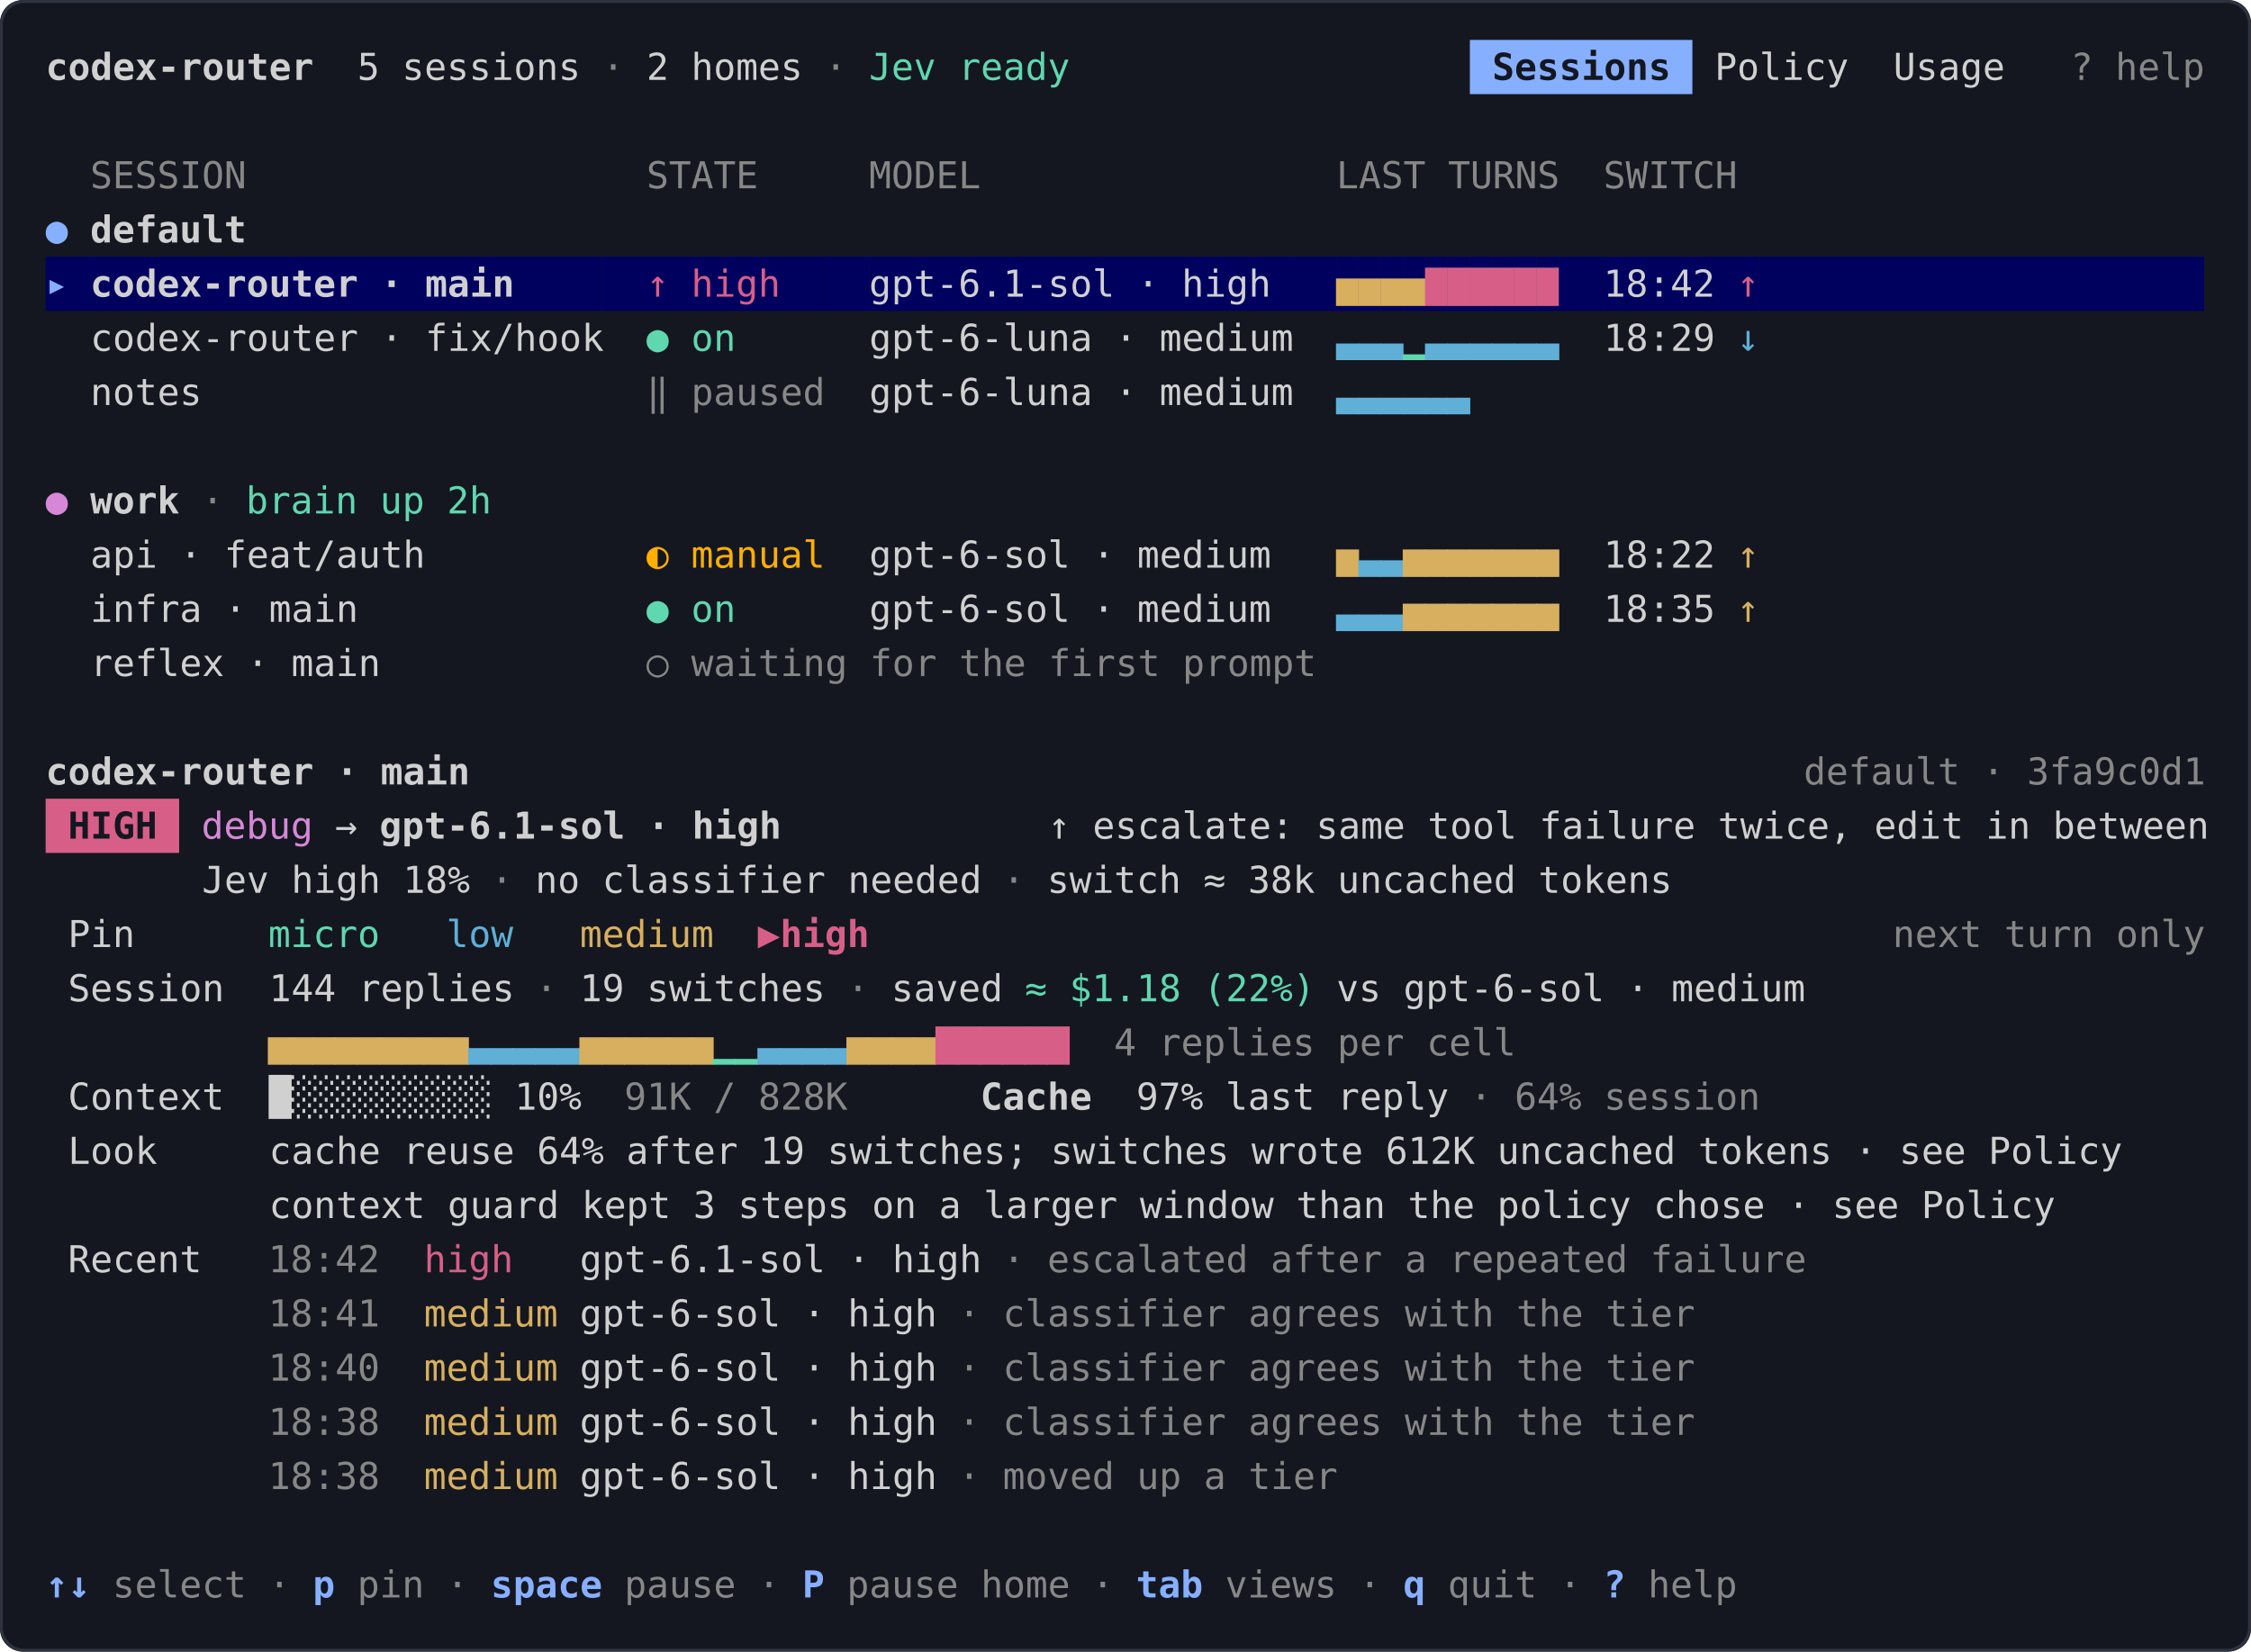
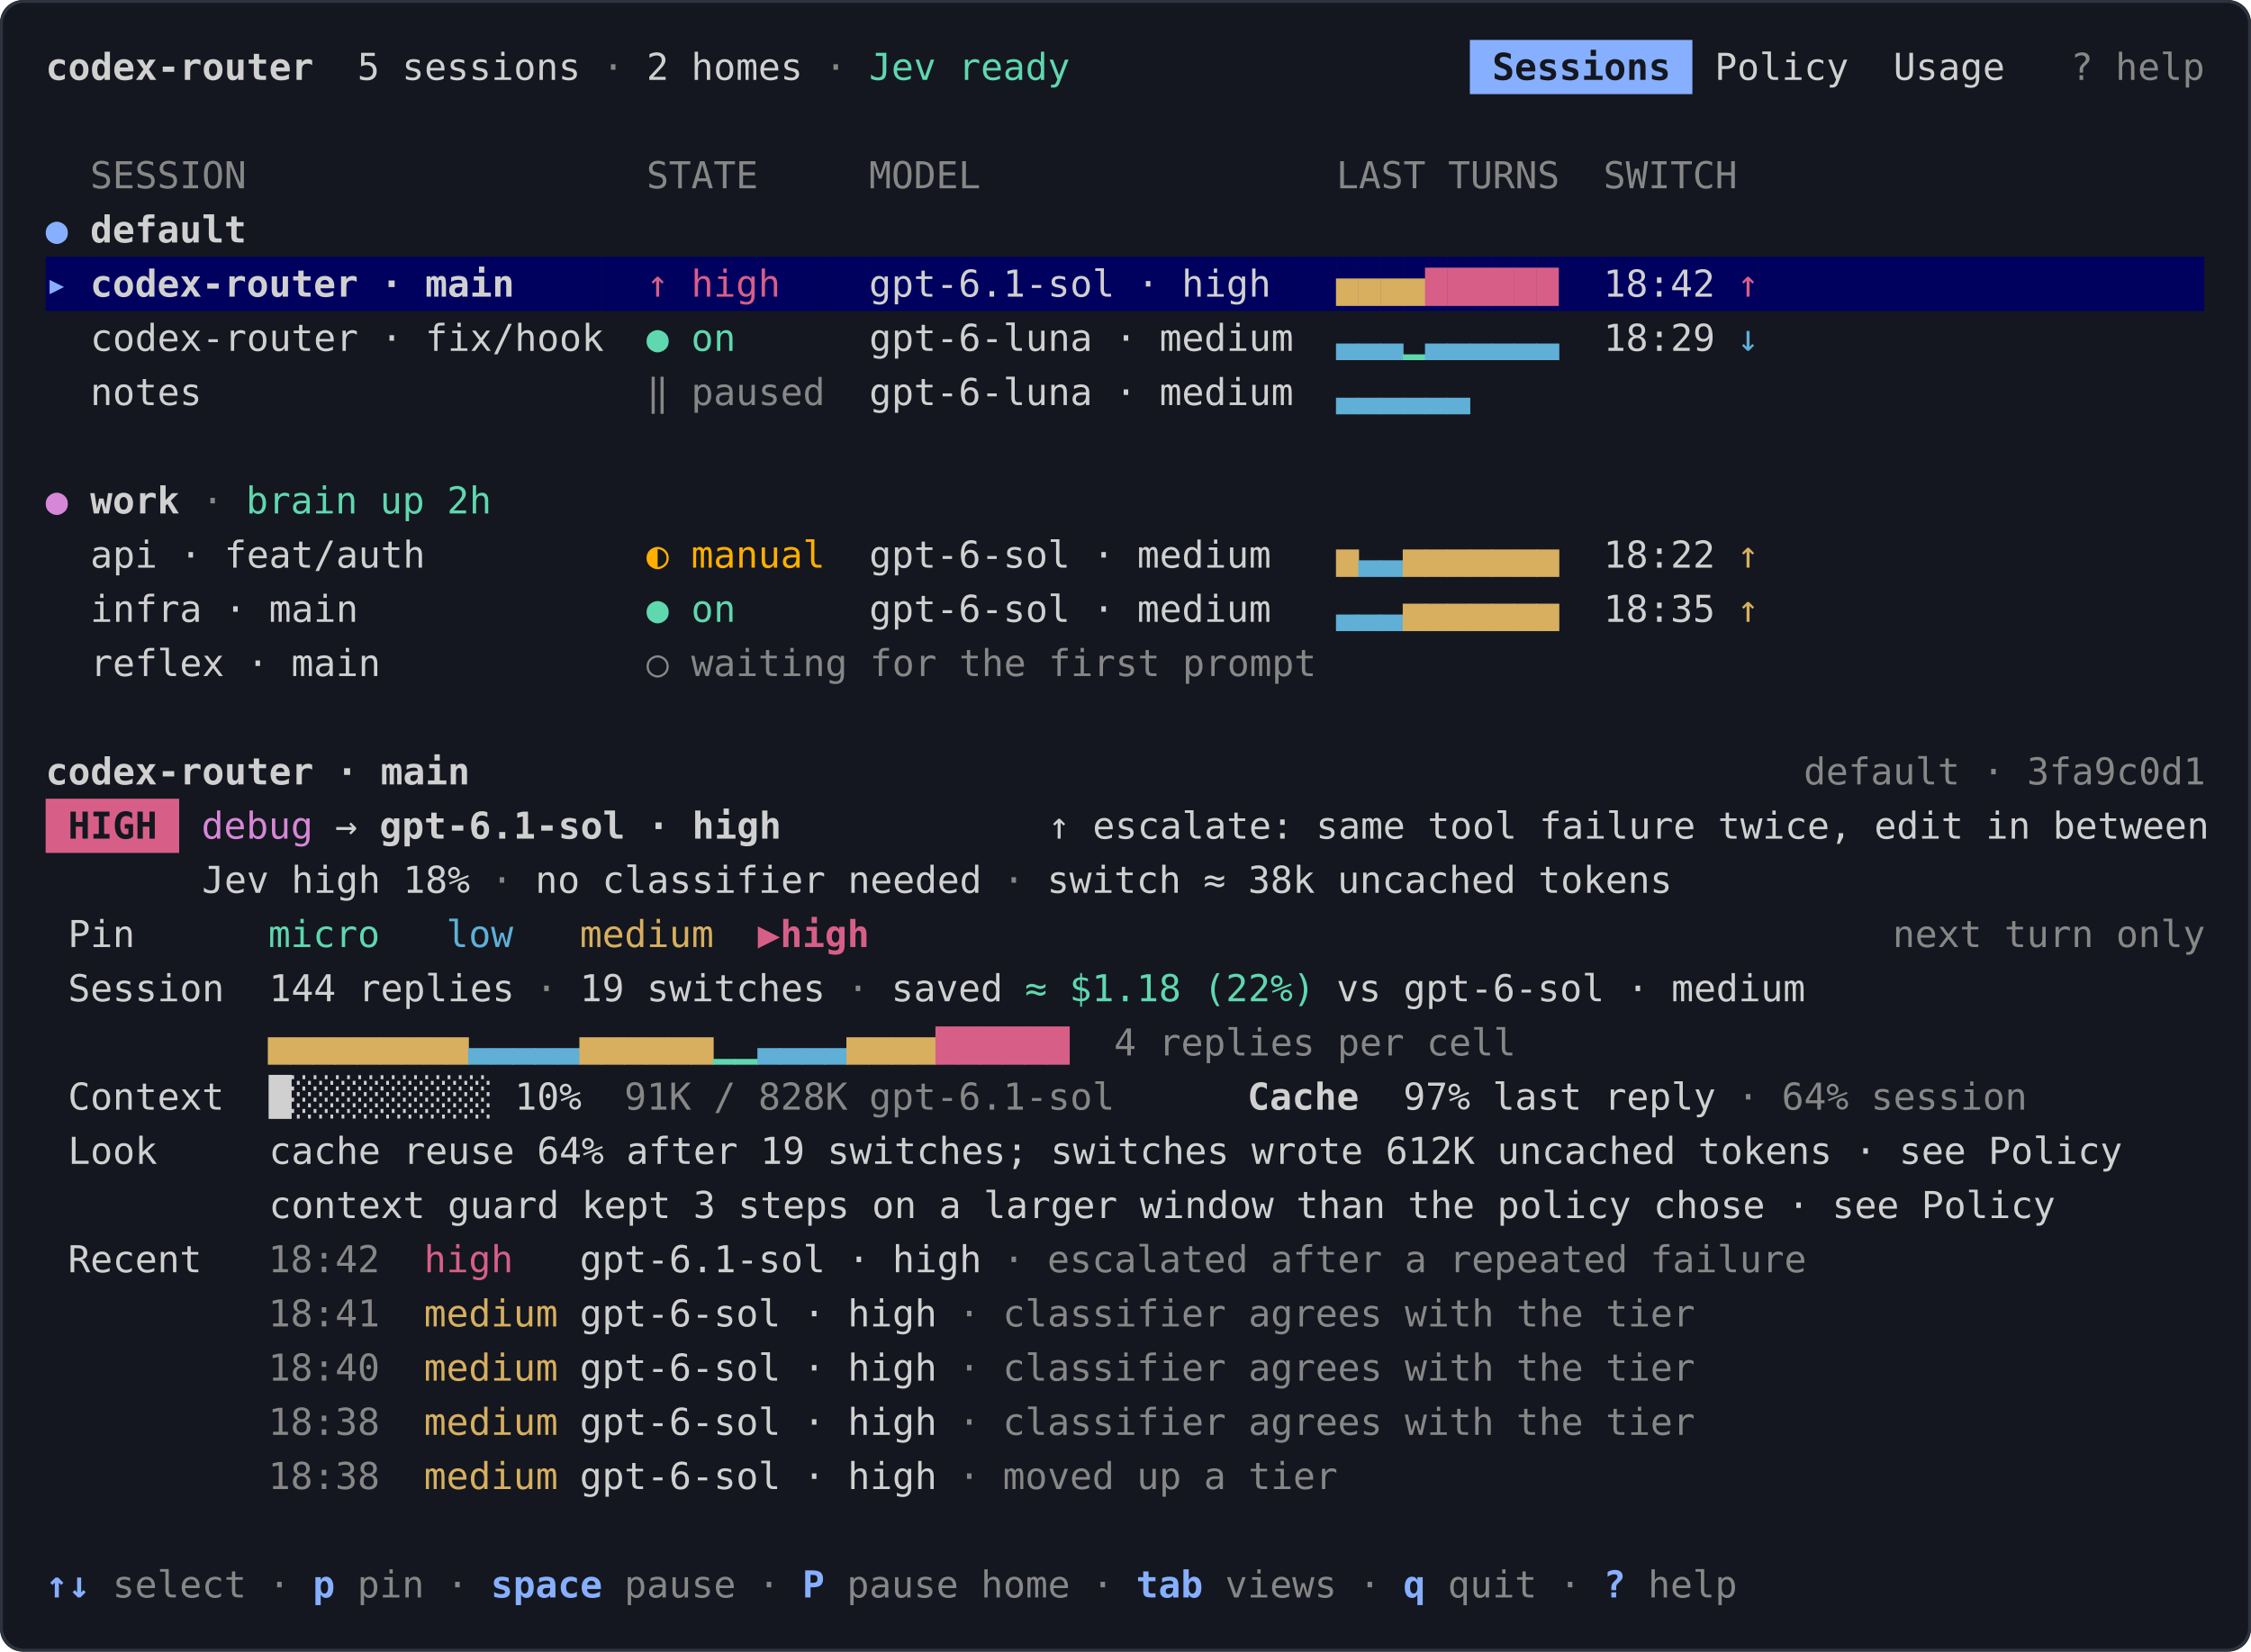
<svg xmlns="http://www.w3.org/2000/svg" viewBox="0 0 789 579" width="789" height="579" role="img" aria-labelledby="title desc">
  <style>text { font-family: ui-monospace, SFMono-Regular, Menlo, Consolas, 'DejaVu Sans Mono', monospace; font-size: 13px; }</style>
  <rect width="789" height="579" rx="8" fill="#14171f" />
  <rect x="0.5" y="0.5" width="788" height="578" rx="8" fill="none" stroke="#2e3340" />
  <text x="16.0" y="28.0" fill="#d0d0d0" font-weight="700" xml:space="preserve">codex-router</text>
  <text x="109.6" y="28.0" fill="#d0d0d0" xml:space="preserve">  5 sessions</text>
  <text x="203.2" y="28.0" fill="#878787" xml:space="preserve"> · </text>
  <text x="226.6" y="28.0" fill="#d0d0d0" xml:space="preserve">2 homes</text>
  <text x="281.2" y="28.0" fill="#878787" xml:space="preserve"> · </text>
  <text x="304.6" y="28.0" fill="#5fd7af" xml:space="preserve">Jev ready</text>
  <rect x="515.2" y="14.0" width="78.0" height="19" fill="#87afff" />
  <text x="515.2" y="28.0" fill="#14171f" font-weight="700" xml:space="preserve"> Sessions </text>
  <text x="593.2" y="28.0" fill="#d0d0d0" xml:space="preserve"> Policy  Usage   </text>
  <text x="725.8" y="28.0" fill="#878787" xml:space="preserve">? help</text>
  <text x="31.6" y="66.0" fill="#878787" xml:space="preserve">SESSION                </text>
  <text x="226.6" y="66.0" fill="#878787" xml:space="preserve">STATE   </text>
  <text x="304.6" y="66.0" fill="#878787" xml:space="preserve">MODEL              </text>
  <text x="468.4" y="66.0" fill="#878787" xml:space="preserve">LAST TURNS</text>
  <text x="562.0" y="66.0" fill="#878787" xml:space="preserve">SWITCH</text>
  <text x="16.0" y="85.0" fill="#87afff" xml:space="preserve">● </text>
  <text x="31.6" y="85.0" fill="#d0d0d0" font-weight="700" xml:space="preserve">default</text>
  <rect x="16.0" y="90.0" width="15.6" height="19" fill="#00005f" />
  <text x="16.0" y="104.0" fill="#87afff" font-weight="700" xml:space="preserve">▸ </text>
  <rect x="31.6" y="90.0" width="179.4" height="19" fill="#00005f" />
  <text x="31.6" y="104.0" fill="#d0d0d0" font-weight="700" xml:space="preserve">codex-router · main    </text>
  <rect x="211.0" y="90.0" width="15.6" height="19" fill="#00005f" />
  <rect x="226.6" y="90.0" width="62.4" height="19" fill="#00005f" />
  <text x="226.6" y="104.0" fill="#d75f87" xml:space="preserve">↑ high  </text>
  <rect x="289.0" y="90.0" width="15.6" height="19" fill="#00005f" />
  <rect x="304.6" y="90.0" width="148.2" height="19" fill="#00005f" />
  <text x="304.6" y="104.0" fill="#d0d0d0" xml:space="preserve">gpt-6.1-sol · high </text>
  <rect x="452.8" y="90.0" width="15.6" height="19" fill="#00005f" />
  <rect x="468.4" y="90.0" width="7.8" height="19" fill="#00005f" />
  <text x="468.4" y="104.0" fill="#d7af5f" xml:space="preserve">▅</text>
  <rect x="476.2" y="90.0" width="7.8" height="19" fill="#00005f" />
  <text x="476.2" y="104.0" fill="#d7af5f" xml:space="preserve">▅</text>
  <rect x="484.0" y="90.0" width="7.8" height="19" fill="#00005f" />
  <text x="484.0" y="104.0" fill="#d7af5f" xml:space="preserve">▅</text>
  <rect x="491.8" y="90.0" width="7.8" height="19" fill="#00005f" />
  <text x="491.8" y="104.0" fill="#d7af5f" xml:space="preserve">▅</text>
  <rect x="499.6" y="90.0" width="7.8" height="19" fill="#00005f" />
  <text x="499.6" y="104.0" fill="#d75f87" xml:space="preserve">▇</text>
  <rect x="507.4" y="90.0" width="7.8" height="19" fill="#00005f" />
  <text x="507.4" y="104.0" fill="#d75f87" xml:space="preserve">▇</text>
  <rect x="515.2" y="90.0" width="7.8" height="19" fill="#00005f" />
  <text x="515.2" y="104.0" fill="#d75f87" xml:space="preserve">▇</text>
  <rect x="523.0" y="90.0" width="7.8" height="19" fill="#00005f" />
  <text x="523.0" y="104.0" fill="#d75f87" xml:space="preserve">▇</text>
  <rect x="530.8" y="90.0" width="7.8" height="19" fill="#00005f" />
  <text x="530.8" y="104.0" fill="#d75f87" xml:space="preserve">▇</text>
  <rect x="538.6" y="90.0" width="7.8" height="19" fill="#00005f" />
  <text x="538.6" y="104.0" fill="#d75f87" xml:space="preserve">▇</text>
  <rect x="546.4" y="90.0" width="15.6" height="19" fill="#00005f" />
  <rect x="562.0" y="90.0" width="46.8" height="19" fill="#00005f" />
  <text x="562.0" y="104.0" fill="#d0d0d0" xml:space="preserve">18:42 </text>
  <rect x="608.8" y="90.0" width="7.8" height="19" fill="#00005f" />
  <text x="608.8" y="104.0" fill="#d75f87" xml:space="preserve">↑</text>
  <rect x="616.6" y="90.0" width="156.0" height="19" fill="#00005f" />
  <text x="16.0" y="123.0" fill="#d0d0d0" xml:space="preserve">  codex-router · fix/hook  </text>
  <text x="226.6" y="123.0" fill="#5fd7af" xml:space="preserve">● on    </text>
  <text x="289.0" y="123.0" fill="#d0d0d0" xml:space="preserve">  gpt-6-luna · medium  </text>
  <text x="468.4" y="123.0" fill="#5fafd7" xml:space="preserve">▃</text>
  <text x="476.2" y="123.0" fill="#5fafd7" xml:space="preserve">▃</text>
  <text x="484.0" y="123.0" fill="#5fafd7" xml:space="preserve">▃</text>
  <text x="491.8" y="123.0" fill="#5fd7af" xml:space="preserve">▁</text>
  <text x="499.6" y="123.0" fill="#5fafd7" xml:space="preserve">▃</text>
  <text x="507.4" y="123.0" fill="#5fafd7" xml:space="preserve">▃</text>
  <text x="515.2" y="123.0" fill="#5fafd7" xml:space="preserve">▃</text>
  <text x="523.0" y="123.0" fill="#5fafd7" xml:space="preserve">▃</text>
  <text x="530.8" y="123.0" fill="#5fafd7" xml:space="preserve">▃</text>
  <text x="538.6" y="123.0" fill="#5fafd7" xml:space="preserve">▃</text>
  <text x="546.4" y="123.0" fill="#d0d0d0" xml:space="preserve">  18:29 </text>
  <text x="608.8" y="123.0" fill="#5fafd7" xml:space="preserve">↓</text>
  <text x="16.0" y="142.0" fill="#d0d0d0" xml:space="preserve">  notes                    </text>
  <text x="226.6" y="142.0" fill="#878787" xml:space="preserve">‖ paused</text>
  <text x="289.0" y="142.0" fill="#d0d0d0" xml:space="preserve">  gpt-6-luna · medium  </text>
  <text x="468.4" y="142.0" fill="#5fafd7" xml:space="preserve">▃</text>
  <text x="476.2" y="142.0" fill="#5fafd7" xml:space="preserve">▃</text>
  <text x="484.0" y="142.0" fill="#5fafd7" xml:space="preserve">▃</text>
  <text x="491.8" y="142.0" fill="#5fafd7" xml:space="preserve">▃</text>
  <text x="499.6" y="142.0" fill="#5fafd7" xml:space="preserve">▃</text>
  <text x="507.4" y="142.0" fill="#5fafd7" xml:space="preserve">▃</text>
  <text x="16.0" y="180.0" fill="#d787d7" xml:space="preserve">● </text>
  <text x="31.6" y="180.0" fill="#d0d0d0" font-weight="700" xml:space="preserve">work</text>
  <text x="62.8" y="180.0" fill="#878787" xml:space="preserve"> · </text>
  <text x="86.2" y="180.0" fill="#5fd7af" xml:space="preserve">brain up 2h</text>
  <text x="16.0" y="199.0" fill="#d0d0d0" xml:space="preserve">  api · feat/auth          </text>
  <text x="226.6" y="199.0" fill="#ffaf00" xml:space="preserve">◐ manual</text>
  <text x="289.0" y="199.0" fill="#d0d0d0" xml:space="preserve">  gpt-6-sol · medium   </text>
  <text x="468.4" y="199.0" fill="#d7af5f" xml:space="preserve">▅</text>
  <text x="476.2" y="199.0" fill="#5fafd7" xml:space="preserve">▃</text>
  <text x="484.0" y="199.0" fill="#5fafd7" xml:space="preserve">▃</text>
  <text x="491.8" y="199.0" fill="#d7af5f" xml:space="preserve">▅</text>
  <text x="499.6" y="199.0" fill="#d7af5f" xml:space="preserve">▅</text>
  <text x="507.4" y="199.0" fill="#d7af5f" xml:space="preserve">▅</text>
  <text x="515.2" y="199.0" fill="#d7af5f" xml:space="preserve">▅</text>
  <text x="523.0" y="199.0" fill="#d7af5f" xml:space="preserve">▅</text>
  <text x="530.8" y="199.0" fill="#d7af5f" xml:space="preserve">▅</text>
  <text x="538.6" y="199.0" fill="#d7af5f" xml:space="preserve">▅</text>
  <text x="546.4" y="199.0" fill="#d0d0d0" xml:space="preserve">  18:22 </text>
  <text x="608.8" y="199.0" fill="#d7af5f" xml:space="preserve">↑</text>
  <text x="16.0" y="218.0" fill="#d0d0d0" xml:space="preserve">  infra · main             </text>
  <text x="226.6" y="218.0" fill="#5fd7af" xml:space="preserve">● on    </text>
  <text x="289.0" y="218.0" fill="#d0d0d0" xml:space="preserve">  gpt-6-sol · medium   </text>
  <text x="468.4" y="218.0" fill="#5fafd7" xml:space="preserve">▃</text>
  <text x="476.2" y="218.0" fill="#5fafd7" xml:space="preserve">▃</text>
  <text x="484.0" y="218.0" fill="#5fafd7" xml:space="preserve">▃</text>
  <text x="491.8" y="218.0" fill="#d7af5f" xml:space="preserve">▅</text>
  <text x="499.6" y="218.0" fill="#d7af5f" xml:space="preserve">▅</text>
  <text x="507.4" y="218.0" fill="#d7af5f" xml:space="preserve">▅</text>
  <text x="515.2" y="218.0" fill="#d7af5f" xml:space="preserve">▅</text>
  <text x="523.0" y="218.0" fill="#d7af5f" xml:space="preserve">▅</text>
  <text x="530.8" y="218.0" fill="#d7af5f" xml:space="preserve">▅</text>
  <text x="538.6" y="218.0" fill="#d7af5f" xml:space="preserve">▅</text>
  <text x="546.4" y="218.0" fill="#d0d0d0" xml:space="preserve">  18:35 </text>
  <text x="608.8" y="218.0" fill="#d7af5f" xml:space="preserve">↑</text>
  <text x="16.0" y="237.0" fill="#d0d0d0" xml:space="preserve">  reflex · main            </text>
  <text x="226.6" y="237.0" fill="#878787" xml:space="preserve">○ waiting for the first prompt</text>
  <text x="16.0" y="275.0" fill="#d0d0d0" font-weight="700" xml:space="preserve">codex-router · main</text>
  <text x="632.2" y="275.0" fill="#878787" xml:space="preserve">default · 3fa9c0d1</text>
  <rect x="16.0" y="280.0" width="46.8" height="19" fill="#d75f87" />
  <text x="16.0" y="294.0" fill="#14171f" font-weight="700" xml:space="preserve"> HIGH </text>
  <text x="70.6" y="294.0" fill="#d787d7" xml:space="preserve">debug</text>
  <text x="109.6" y="294.0" fill="#d0d0d0" xml:space="preserve"> → </text>
  <text x="133.0" y="294.0" fill="#d0d0d0" font-weight="700" xml:space="preserve">gpt-6.1-sol · high</text>
  <text x="273.4" y="294.0" fill="#d0d0d0" xml:space="preserve">            ↑ escalate: same tool failure twice, edit in between</text>
  <text x="16.0" y="313.0" fill="#d0d0d0" xml:space="preserve">       Jev high 18%</text>
  <text x="164.2" y="313.0" fill="#878787" xml:space="preserve"> · </text>
  <text x="187.6" y="313.0" fill="#d0d0d0" xml:space="preserve">no classifier needed</text>
  <text x="343.6" y="313.0" fill="#878787" xml:space="preserve"> · </text>
  <text x="367.0" y="313.0" fill="#d0d0d0" xml:space="preserve">switch ≈ 38k uncached tokens</text>
  <text x="16.0" y="332.0" fill="#d0d0d0" xml:space="preserve"> Pin     </text>
  <text x="86.2" y="332.0" fill="#5fd7af" xml:space="preserve"> micro  </text>
  <text x="148.6" y="332.0" fill="#5fafd7" xml:space="preserve"> low  </text>
  <text x="195.4" y="332.0" fill="#d7af5f" xml:space="preserve"> medium  </text>
  <text x="265.6" y="332.0" fill="#d75f87" font-weight="700" xml:space="preserve">▶high  </text>
  <text x="663.4" y="332.0" fill="#878787" xml:space="preserve">next turn only</text>
  <text x="16.0" y="351.0" fill="#d0d0d0" xml:space="preserve"> Session  144 replies</text>
  <text x="179.8" y="351.0" fill="#878787" xml:space="preserve"> · </text>
  <text x="203.2" y="351.0" fill="#d0d0d0" xml:space="preserve">19 switches</text>
  <text x="289.0" y="351.0" fill="#878787" xml:space="preserve"> · </text>
  <text x="312.4" y="351.0" fill="#d0d0d0" xml:space="preserve">saved </text>
  <text x="359.2" y="351.0" fill="#5fd7af" xml:space="preserve">≈ $1.18 (22%)</text>
  <text x="460.6" y="351.0" fill="#d0d0d0" xml:space="preserve"> vs gpt-6-sol · medium</text>
  <text x="94.0" y="370.0" fill="#d7af5f" xml:space="preserve">▅</text>
  <text x="101.8" y="370.0" fill="#d7af5f" xml:space="preserve">▅</text>
  <text x="109.6" y="370.0" fill="#d7af5f" xml:space="preserve">▅</text>
  <text x="117.4" y="370.0" fill="#d7af5f" xml:space="preserve">▅</text>
  <text x="125.2" y="370.0" fill="#d7af5f" xml:space="preserve">▅</text>
  <text x="133.0" y="370.0" fill="#d7af5f" xml:space="preserve">▅</text>
  <text x="140.8" y="370.0" fill="#d7af5f" xml:space="preserve">▅</text>
  <text x="148.6" y="370.0" fill="#d7af5f" xml:space="preserve">▅</text>
  <text x="156.4" y="370.0" fill="#d7af5f" xml:space="preserve">▅</text>
  <text x="164.2" y="370.0" fill="#5fafd7" xml:space="preserve">▃</text>
  <text x="172.0" y="370.0" fill="#5fafd7" xml:space="preserve">▃</text>
  <text x="179.8" y="370.0" fill="#5fafd7" xml:space="preserve">▃</text>
  <text x="187.6" y="370.0" fill="#5fafd7" xml:space="preserve">▃</text>
  <text x="195.4" y="370.0" fill="#5fafd7" xml:space="preserve">▃</text>
  <text x="203.2" y="370.0" fill="#d7af5f" xml:space="preserve">▅</text>
  <text x="211.0" y="370.0" fill="#d7af5f" xml:space="preserve">▅</text>
  <text x="218.8" y="370.0" fill="#d7af5f" xml:space="preserve">▅</text>
  <text x="226.6" y="370.0" fill="#d7af5f" xml:space="preserve">▅</text>
  <text x="234.4" y="370.0" fill="#d7af5f" xml:space="preserve">▅</text>
  <text x="242.2" y="370.0" fill="#d7af5f" xml:space="preserve">▅</text>
  <text x="250.0" y="370.0" fill="#5fd7af" xml:space="preserve">▁</text>
  <text x="257.8" y="370.0" fill="#5fd7af" xml:space="preserve">▁</text>
  <text x="265.6" y="370.0" fill="#5fafd7" xml:space="preserve">▃</text>
  <text x="273.4" y="370.0" fill="#5fafd7" xml:space="preserve">▃</text>
  <text x="281.2" y="370.0" fill="#5fafd7" xml:space="preserve">▃</text>
  <text x="289.0" y="370.0" fill="#5fafd7" xml:space="preserve">▃</text>
  <text x="296.8" y="370.0" fill="#d7af5f" xml:space="preserve">▅</text>
  <text x="304.6" y="370.0" fill="#d7af5f" xml:space="preserve">▅</text>
  <text x="312.4" y="370.0" fill="#d7af5f" xml:space="preserve">▅</text>
  <text x="320.2" y="370.0" fill="#d7af5f" xml:space="preserve">▅</text>
  <text x="328.0" y="370.0" fill="#d75f87" xml:space="preserve">▇</text>
  <text x="335.8" y="370.0" fill="#d75f87" xml:space="preserve">▇</text>
  <text x="343.6" y="370.0" fill="#d75f87" xml:space="preserve">▇</text>
  <text x="351.4" y="370.0" fill="#d75f87" xml:space="preserve">▇</text>
  <text x="359.2" y="370.0" fill="#d75f87" xml:space="preserve">▇</text>
  <text x="367.0" y="370.0" fill="#d75f87" xml:space="preserve">▇</text>
  <text x="374.8" y="370.0" fill="#878787" xml:space="preserve">  4 replies per cell</text>
  <text x="16.0" y="389.0" fill="#d0d0d0" xml:space="preserve"> Context  █░░░░░░░░░ 10%  </text>
  <text x="218.8" y="389.0" fill="#878787" xml:space="preserve">91K / 828K</text>
-   <text x="343.6" y="389.0" fill="#d0d0d0" font-weight="700" xml:space="preserve">Cache</text>
-   <text x="382.6" y="389.0" fill="#d0d0d0" xml:space="preserve">  97% last reply</text>
-   <text x="507.4" y="389.0" fill="#878787" xml:space="preserve"> · 64% session</text>
+   <text x="296.8" y="389.0" fill="#878787" xml:space="preserve"> gpt-6.1-sol</text>
+   <text x="437.2" y="389.0" fill="#d0d0d0" font-weight="700" xml:space="preserve">Cache</text>
+   <text x="476.2" y="389.0" fill="#d0d0d0" xml:space="preserve">  97% last reply</text>
+   <text x="601.0" y="389.0" fill="#878787" xml:space="preserve"> · 64% session</text>
  <text x="16.0" y="408.0" fill="#d0d0d0" xml:space="preserve"> Look     cache reuse 64% after 19 switches; switches wrote 612K uncached tokens · see Policy</text>
  <text x="16.0" y="427.0" fill="#d0d0d0" xml:space="preserve">          context guard kept 3 steps on a larger window than the policy chose · see Policy</text>
  <text x="16.0" y="446.0" fill="#d0d0d0" xml:space="preserve"> Recent   </text>
  <text x="94.0" y="446.0" fill="#878787" xml:space="preserve">18:42  </text>
  <text x="148.6" y="446.0" fill="#d75f87" xml:space="preserve">high   </text>
  <text x="203.2" y="446.0" fill="#d0d0d0" xml:space="preserve">gpt-6.1-sol · high</text>
  <text x="343.6" y="446.0" fill="#878787" xml:space="preserve"> · escalated after a repeated failure</text>
  <text x="94.0" y="465.0" fill="#878787" xml:space="preserve">18:41  </text>
  <text x="148.6" y="465.0" fill="#d7af5f" xml:space="preserve">medium </text>
  <text x="203.2" y="465.0" fill="#d0d0d0" xml:space="preserve">gpt-6-sol · high</text>
  <text x="328.0" y="465.0" fill="#878787" xml:space="preserve"> · classifier agrees with the tier</text>
  <text x="94.0" y="484.0" fill="#878787" xml:space="preserve">18:40  </text>
  <text x="148.6" y="484.0" fill="#d7af5f" xml:space="preserve">medium </text>
  <text x="203.2" y="484.0" fill="#d0d0d0" xml:space="preserve">gpt-6-sol · high</text>
  <text x="328.0" y="484.0" fill="#878787" xml:space="preserve"> · classifier agrees with the tier</text>
  <text x="94.0" y="503.0" fill="#878787" xml:space="preserve">18:38  </text>
  <text x="148.6" y="503.0" fill="#d7af5f" xml:space="preserve">medium </text>
  <text x="203.2" y="503.0" fill="#d0d0d0" xml:space="preserve">gpt-6-sol · high</text>
  <text x="328.0" y="503.0" fill="#878787" xml:space="preserve"> · classifier agrees with the tier</text>
  <text x="94.0" y="522.0" fill="#878787" xml:space="preserve">18:38  </text>
  <text x="148.6" y="522.0" fill="#d7af5f" xml:space="preserve">medium </text>
  <text x="203.2" y="522.0" fill="#d0d0d0" xml:space="preserve">gpt-6-sol · high</text>
  <text x="328.0" y="522.0" fill="#878787" xml:space="preserve"> · moved up a tier</text>
  <text x="16.0" y="560.0" fill="#87afff" font-weight="700" xml:space="preserve">↑↓</text>
  <text x="31.6" y="560.0" fill="#878787" xml:space="preserve"> select</text>
  <text x="86.2" y="560.0" fill="#878787" xml:space="preserve"> · </text>
  <text x="109.6" y="560.0" fill="#87afff" font-weight="700" xml:space="preserve">p</text>
  <text x="117.4" y="560.0" fill="#878787" xml:space="preserve"> pin</text>
  <text x="148.6" y="560.0" fill="#878787" xml:space="preserve"> · </text>
  <text x="172.0" y="560.0" fill="#87afff" font-weight="700" xml:space="preserve">space</text>
  <text x="211.0" y="560.0" fill="#878787" xml:space="preserve"> pause</text>
  <text x="257.8" y="560.0" fill="#878787" xml:space="preserve"> · </text>
  <text x="281.2" y="560.0" fill="#87afff" font-weight="700" xml:space="preserve">P</text>
  <text x="289.0" y="560.0" fill="#878787" xml:space="preserve"> pause home</text>
  <text x="374.8" y="560.0" fill="#878787" xml:space="preserve"> · </text>
  <text x="398.2" y="560.0" fill="#87afff" font-weight="700" xml:space="preserve">tab</text>
  <text x="421.6" y="560.0" fill="#878787" xml:space="preserve"> views</text>
  <text x="468.4" y="560.0" fill="#878787" xml:space="preserve"> · </text>
  <text x="491.8" y="560.0" fill="#87afff" font-weight="700" xml:space="preserve">q</text>
  <text x="499.6" y="560.0" fill="#878787" xml:space="preserve"> quit</text>
  <text x="538.6" y="560.0" fill="#878787" xml:space="preserve"> · </text>
  <text x="562.0" y="560.0" fill="#87afff" font-weight="700" xml:space="preserve">?</text>
  <text x="569.8" y="560.0" fill="#878787" xml:space="preserve"> help</text>
</svg>
